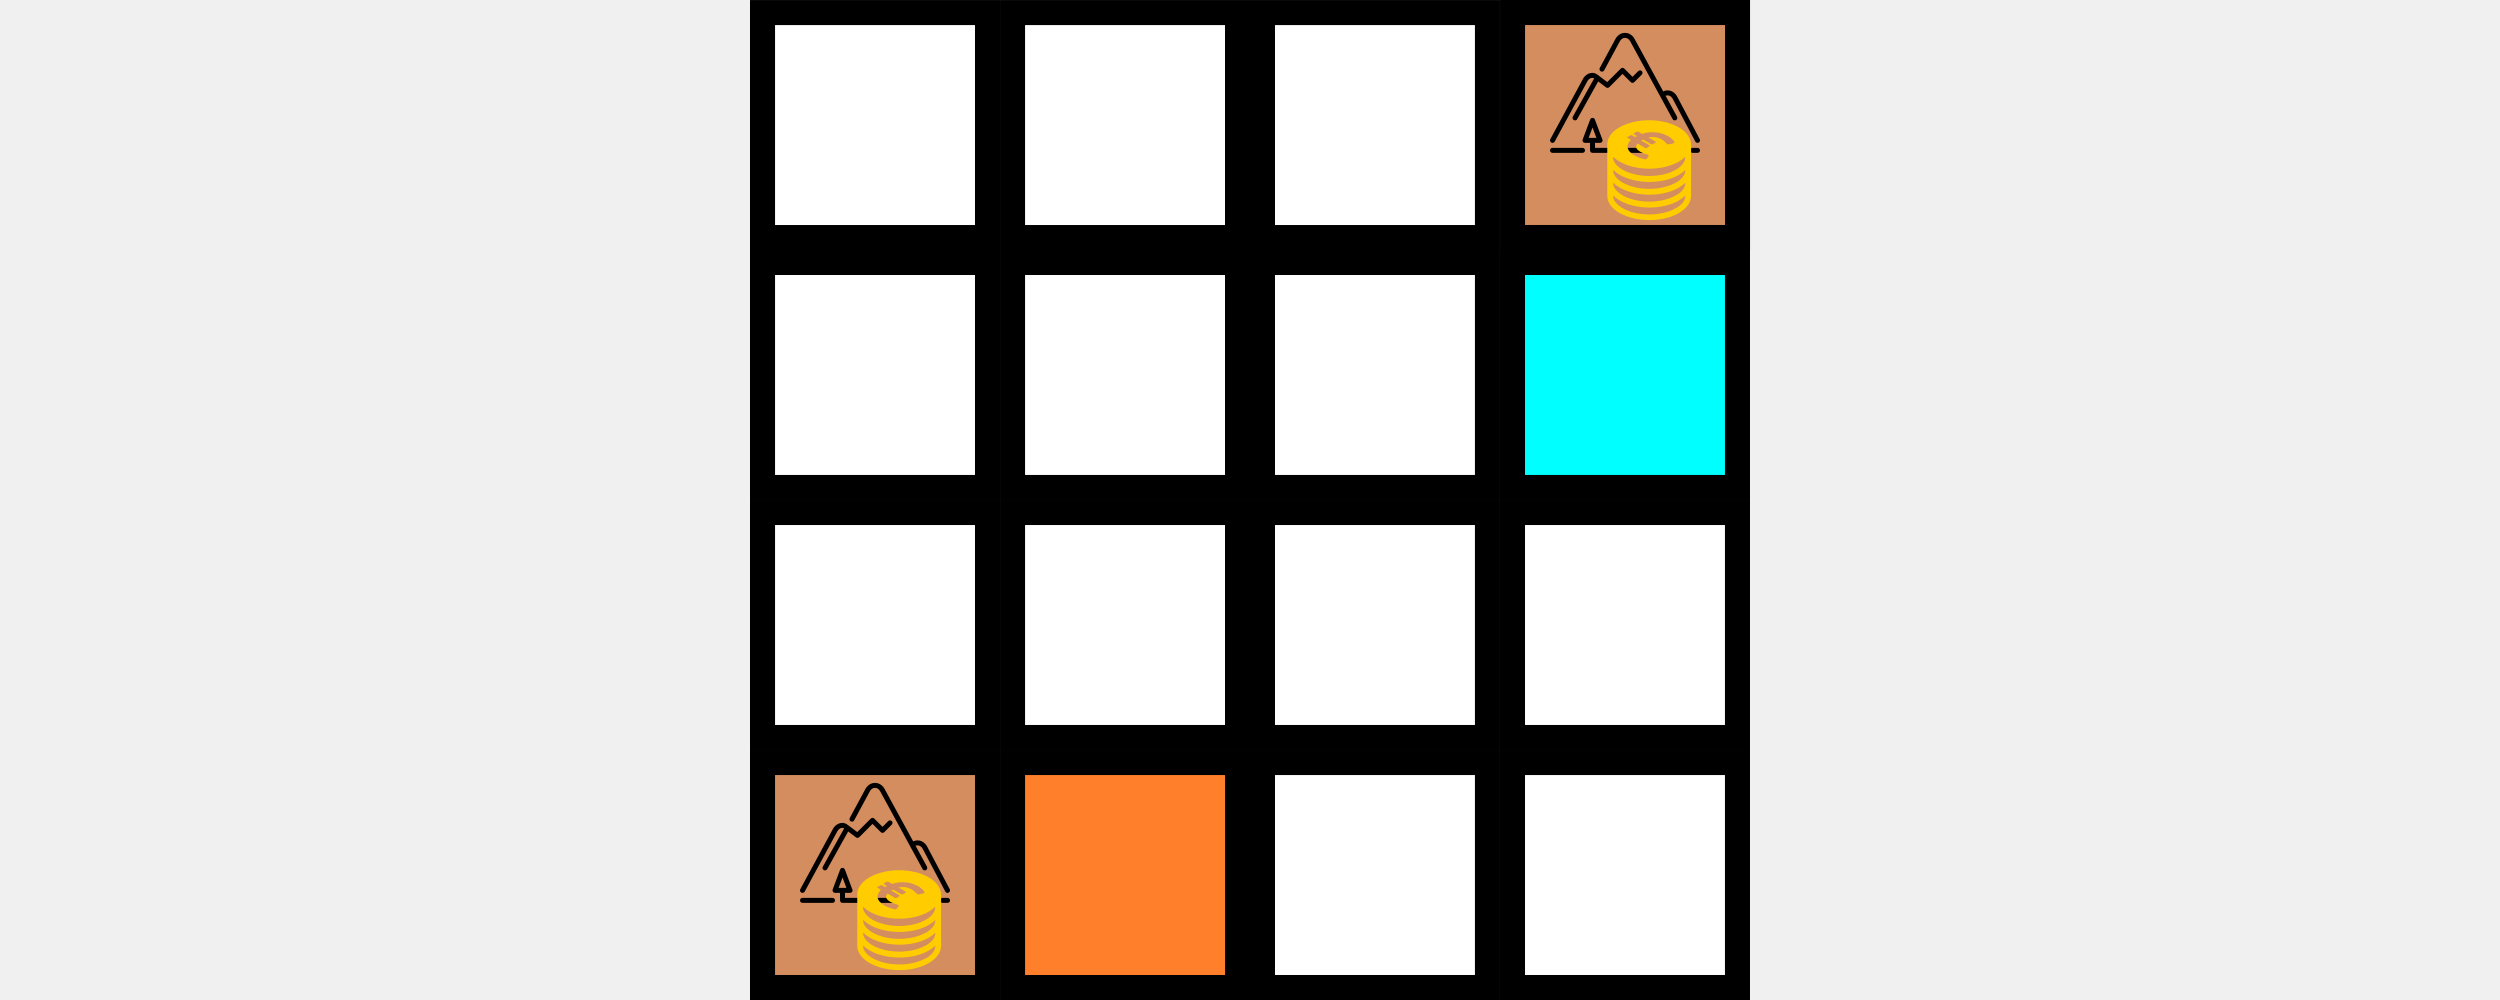
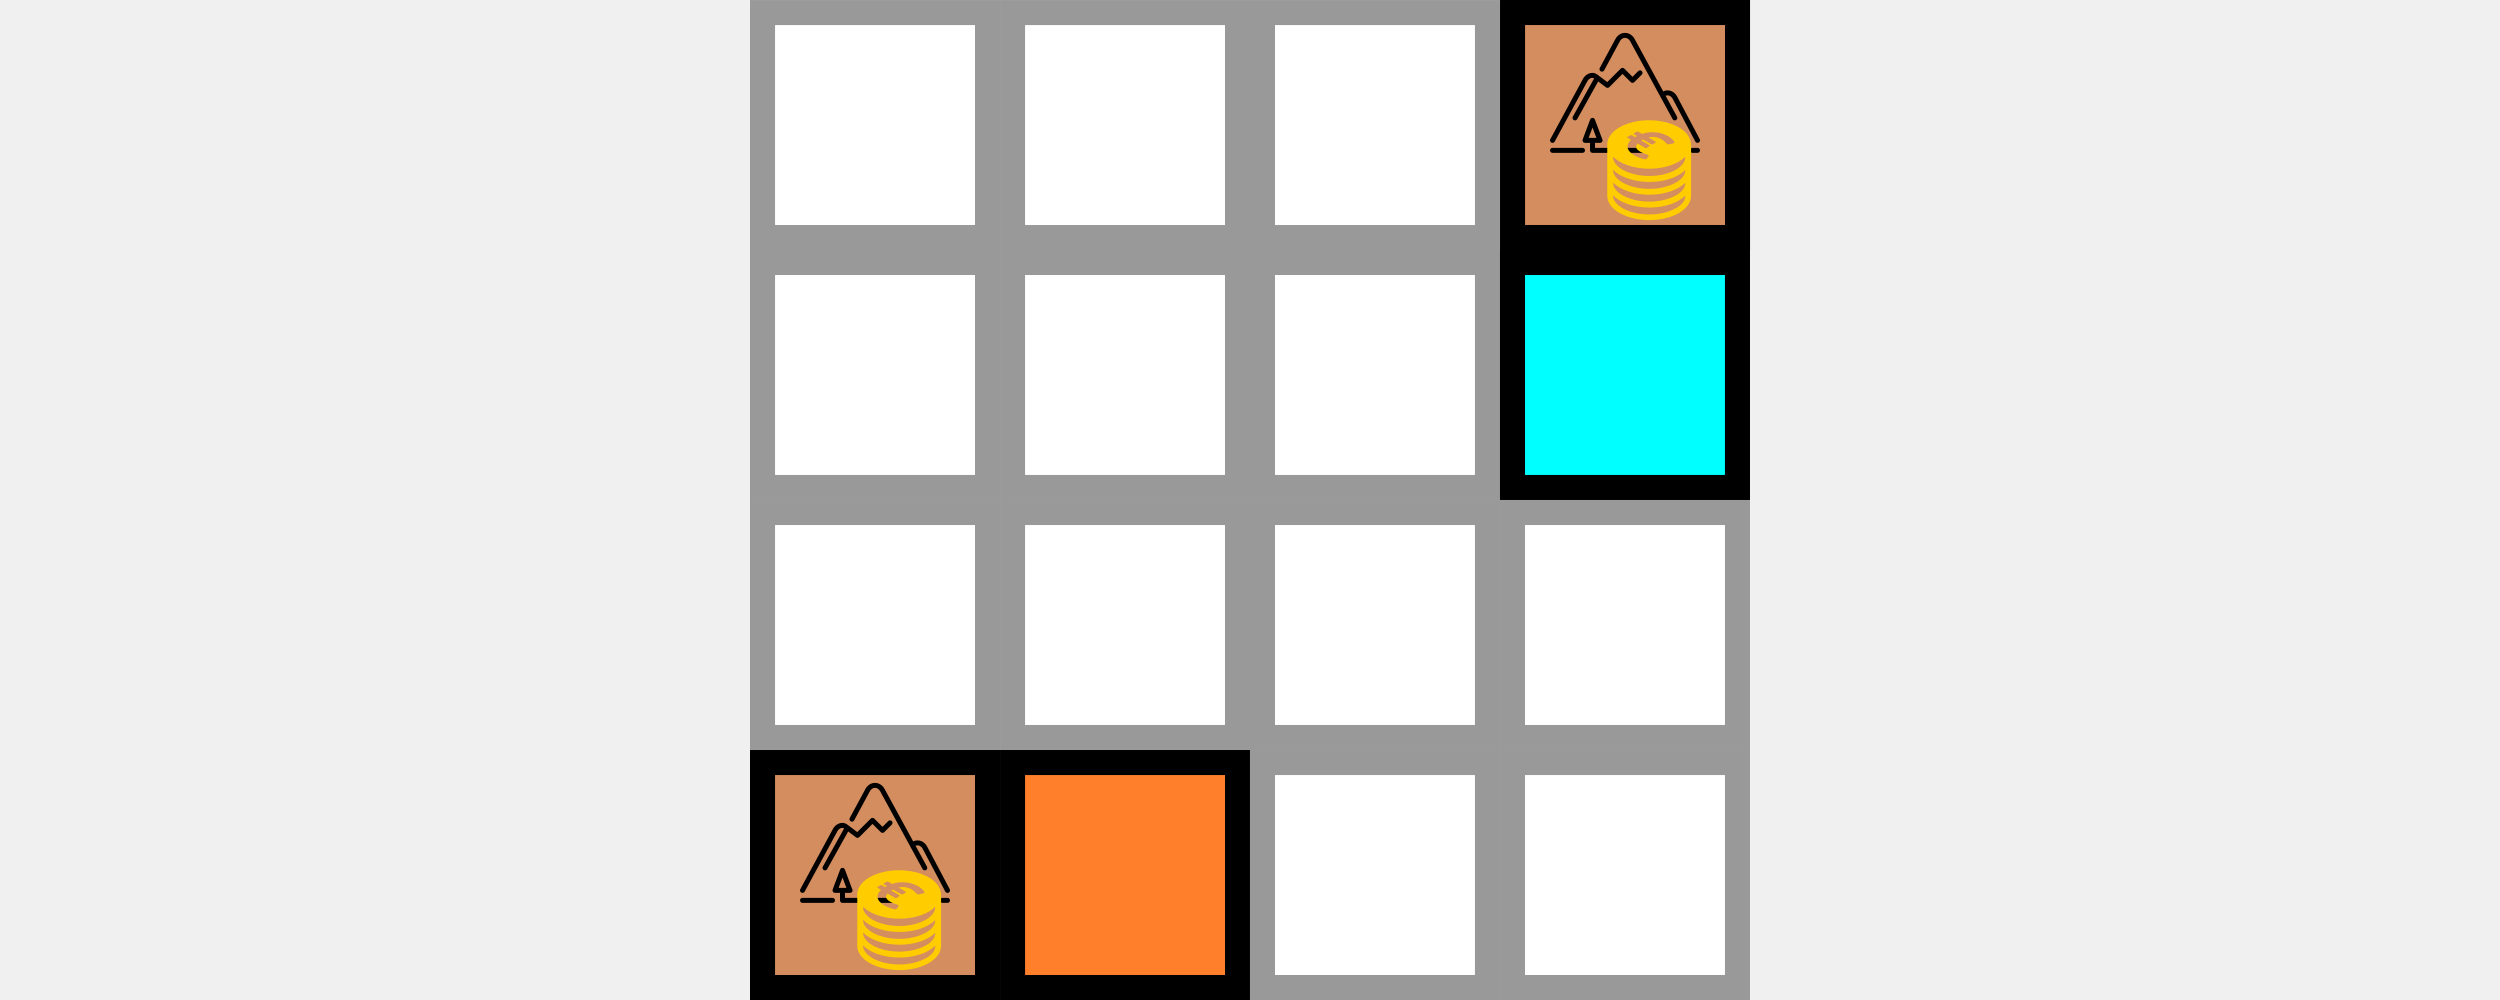
<svg xmlns="http://www.w3.org/2000/svg" width="26.458mm" height="10.583mm" viewBox="0 0 26.458 10.583" version="1.1" id="svg5" xml:space="preserve">
  <defs id="defs2">

	














</defs>
  <g id="layer1">
-     <rect style="color:#000000;overflow:visible;fill:#ffffff;stroke:#000000;stroke-width:0.265;stroke-dasharray:none" id="rect63" width="2.381" height="2.381" x="8.07" y="-2.514" transform="scale(1,-1)" />
-     <rect style="color:#000000;overflow:visible;fill:#ffffff;stroke:#000000;stroke-width:0.265;stroke-dasharray:none" id="rect1033" width="2.381" height="2.381" x="10.716" y="-2.514" transform="scale(1,-1)" />
-     <rect style="color:#000000;overflow:visible;fill:#ffffff;stroke:#000000;stroke-width:0.265;stroke-dasharray:none" id="rect1035" width="2.381" height="2.381" x="13.361" y="-2.514" transform="scale(1,-1)" />
-     <rect style="color:#000000;overflow:visible;fill:#ffffff;stroke:#000000;stroke-width:0.265;stroke-dasharray:none" id="rect1072" width="2.381" height="2.381" x="8.07" y="-5.159" transform="scale(1,-1)" />
-     <rect style="color:#000000;overflow:visible;fill:#ffffff;stroke:#000000;stroke-width:0.265;stroke-dasharray:none" id="rect1074" width="2.381" height="2.381" x="10.716" y="-5.159" transform="scale(1,-1)" />
-     <rect style="color:#000000;overflow:visible;fill:#ffffff;stroke:#000000;stroke-width:0.265;stroke-dasharray:none" id="rect1076" width="2.381" height="2.381" x="13.361" y="-5.159" transform="scale(1,-1)" />
+     <rect style="color:#000000;overflow:visible;fill:#ffffff;stroke:#999999;stroke-width:0.265;stroke-dasharray:none" id="rect63" width="2.381" height="2.381" x="8.07" y="-2.514" transform="scale(1,-1)" />
+     <rect style="color:#000000;overflow:visible;fill:#ffffff;stroke:#999999;stroke-width:0.265;stroke-dasharray:none" id="rect1033" width="2.381" height="2.381" x="10.716" y="-2.514" transform="scale(1,-1)" />
+     <rect style="color:#000000;overflow:visible;fill:#ffffff;stroke:#999999;stroke-width:0.265;stroke-dasharray:none" id="rect1035" width="2.381" height="2.381" x="13.361" y="-2.514" transform="scale(1,-1)" />
+     <rect style="color:#000000;overflow:visible;fill:#ffffff;stroke:#999999;stroke-width:0.265;stroke-dasharray:none" id="rect1072" width="2.381" height="2.381" x="8.07" y="-5.159" transform="scale(1,-1)" />
+     <rect style="color:#000000;overflow:visible;fill:#ffffff;stroke:#999999;stroke-width:0.265;stroke-dasharray:none" id="rect1074" width="2.381" height="2.381" x="10.716" y="-5.159" transform="scale(1,-1)" />
+     <rect style="color:#000000;overflow:visible;fill:#ffffff;stroke:#999999;stroke-width:0.265;stroke-dasharray:none" id="rect1076" width="2.381" height="2.381" x="13.361" y="-5.159" transform="scale(1,-1)" />
    <rect style="color:#000000;overflow:visible;fill:#00ffff;stroke:#000000;stroke-width:0.265;stroke-dasharray:none" id="rect1078" width="2.381" height="2.381" x="16.007" y="-5.159" transform="scale(1,-1)" />
-     <rect style="color:#000000;overflow:visible;fill:#ffffff;stroke:#000000;stroke-width:0.265;stroke-dasharray:none" id="rect1082" width="2.381" height="2.381" x="8.07" y="-7.805" transform="scale(1,-1)" />
-     <rect style="color:#000000;overflow:visible;fill:#ffffff;stroke:#000000;stroke-width:0.265;stroke-dasharray:none" id="rect1084" width="2.381" height="2.381" x="10.716" y="-7.805" transform="scale(1,-1)" />
-     <rect style="color:#000000;overflow:visible;fill:#ffffff;stroke:#000000;stroke-width:0.265;stroke-dasharray:none" id="rect1086" width="2.381" height="2.381" x="13.361" y="-7.805" transform="scale(1,-1)" />
-     <rect style="color:#000000;overflow:visible;fill:#ffffff;stroke:#000000;stroke-width:0.265;stroke-dasharray:none" id="rect1088" width="2.381" height="2.381" x="16.007" y="-7.805" transform="scale(1,-1)" />
+     <rect style="color:#000000;overflow:visible;fill:#ffffff;stroke:#999999;stroke-width:0.265;stroke-dasharray:none" id="rect1082" width="2.381" height="2.381" x="8.07" y="-7.805" transform="scale(1,-1)" />
+     <rect style="color:#000000;overflow:visible;fill:#ffffff;stroke:#999999;stroke-width:0.265;stroke-dasharray:none" id="rect1084" width="2.381" height="2.381" x="10.716" y="-7.805" transform="scale(1,-1)" />
+     <rect style="color:#000000;overflow:visible;fill:#ffffff;stroke:#999999;stroke-width:0.265;stroke-dasharray:none" id="rect1086" width="2.381" height="2.381" x="13.361" y="-7.805" transform="scale(1,-1)" />
+     <rect style="color:#000000;overflow:visible;fill:#ffffff;stroke:#999999;stroke-width:0.265;stroke-dasharray:none" id="rect1088" width="2.381" height="2.381" x="16.007" y="-7.805" transform="scale(1,-1)" />
    <rect style="color:#000000;overflow:visible;fill:#ff7f2a;stroke:#000000;stroke-width:0.265;stroke-dasharray:none" id="rect1094" width="2.381" height="2.381" x="10.716" y="-10.451" transform="scale(1,-1)" />
-     <rect style="color:#000000;overflow:visible;fill:#ffffff;stroke:#000000;stroke-width:0.265;stroke-dasharray:none" id="rect1096" width="2.381" height="2.381" x="13.361" y="-10.451" transform="scale(1,-1)" />
-     <rect style="color:#000000;overflow:visible;fill:#ffffff;stroke:#000000;stroke-width:0.265;stroke-dasharray:none" id="rect1098" width="2.381" height="2.381" x="16.007" y="-10.451" transform="scale(1,-1)" />
+     <rect style="color:#000000;overflow:visible;fill:#ffffff;stroke:#999999;stroke-width:0.265;stroke-dasharray:none" id="rect1096" width="2.381" height="2.381" x="13.361" y="-10.451" transform="scale(1,-1)" />
+     <rect style="color:#000000;overflow:visible;fill:#ffffff;stroke:#999999;stroke-width:0.265;stroke-dasharray:none" id="rect1098" width="2.381" height="2.381" x="16.007" y="-10.451" transform="scale(1,-1)" />
    <g id="g1936">
      <rect style="color:#000000;overflow:visible;fill:#d38d5f;stroke:#000000;stroke-width:0.265;stroke-dasharray:none" id="rect1092" width="2.381" height="2.381" x="8.07" y="-10.451" transform="scale(1,-1)" />
      <g id="g892" transform="matrix(0.00310055,0,0,0.00310055,8.466668,8.126529)" style="stroke-width:85.334">
        <g id="g832" style="stroke-width:85.334">
          <g id="g830" style="stroke-width:85.334">
            <g id="g828" style="stroke-width:85.334">
              <path d="m 4.475,425.637 c 1.289,0.7 2.679,1.033 4.053,1.033 3.029,0 5.965,-1.613 7.509,-4.471 L 127.192,216.964 c 0.239,-0.495 5.973,-12.16 17.877,-12.16 1.69,0 3.593,0.853 5.47,2.005 L 77.879,337.18 c -2.295,4.122 -0.811,9.318 3.302,11.614 1.314,0.725 2.739,1.075 4.147,1.075 2.995,0 5.897,-1.579 7.467,-4.378 l 71.552,-128.401 26.803,20.139 c 3.396,2.56 8.149,2.21 11.153,-0.794 l 45.167,-45.167 28.1,28.1 c 3.337,3.337 8.73,3.337 12.066,0 l 25.6,-25.6 c 3.337,-3.337 3.337,-8.73 0,-12.066 -3.337,-3.336 -8.73,-3.337 -12.066,0 l -19.567,19.567 -28.1,-28.1 c -3.337,-3.337 -8.73,-3.337 -12.066,0 l -45.969,45.969 -28.058,-21.043 -0.99,-0.785 c -4.489,-3.584 -12.006,-9.574 -21.35,-9.574 -22.929,0 -32.93,21.129 -33.101,21.538 L 1.036,414.074 c -2.253,4.139 -0.708,9.318 3.439,11.563 z" id="path818" style="stroke-width:85.334" />
              <path d="M 110.937,443.736 H 8.537 c -4.71,0 -8.533,3.823 -8.533,8.533 0,4.71 3.823,8.533 8.533,8.533 h 102.4 c 4.71,0 8.533,-3.823 8.533,-8.533 0,-4.71 -3.823,-8.533 -8.533,-8.533 z" id="path820" style="stroke-width:85.334" />
              <path d="m 173.281,182.582 c 4.147,2.244 9.318,0.691 11.563,-3.456 l 53.282,-98.697 c 0.239,-0.495 5.973,-12.16 17.877,-12.16 11.904,0 17.638,11.665 18.108,12.621 L 418.41,345.449 c 1.553,2.842 4.48,4.446 7.501,4.446 1.382,0 2.782,-0.333 4.079,-1.041 4.139,-2.261 5.666,-7.441 3.405,-11.58 L 394.44,265.867 c 2.099,-0.87 4.318,-1.331 6.63,-1.331 11.904,0 17.638,11.665 18.057,12.518 l 76.8,145.075 c 1.536,2.893 4.489,4.54 7.552,4.54 1.348,0 2.714,-0.316 3.985,-0.99 4.164,-2.21 5.751,-7.373 3.55,-11.537 L 434.419,269.493 c -0.418,-0.896 -10.419,-22.025 -33.348,-22.025 -5.197,0 -10.146,1.271 -14.771,3.473 L 289.352,73.227 c -0.418,-0.896 -10.419,-22.025 -33.348,-22.025 -22.938,0 -32.93,21.129 -33.109,21.547 l -53.069,98.27 c -2.236,4.139 -0.692,9.318 3.455,11.563 z" id="path822" style="stroke-width:85.334" />
              <path d="m 452.27,443.736 h -93.867 c -25.577,0.438 -37.582,0.001 -68.267,0.001 H 153.603 V 426.67 h 17.067 0.171 c 4.71,0 8.533,-3.823 8.533,-8.533 0,-1.647 -0.469,-3.183 -1.271,-4.48 l -25.037,-66.782 c -1.254,-3.328 -4.437,-5.538 -7.996,-5.538 -3.558,0 -6.741,2.21 -7.996,5.538 l -25.591,68.267 c -0.981,2.62 -0.623,5.555 0.973,7.859 1.596,2.295 4.215,3.669 7.014,3.669 h 17.067 v 25.6 c 0,4.71 3.823,8.533 8.533,8.533 h 307.2 c 4.71,0 8.533,-3.823 8.533,-8.533 0,-4.71 -3.822,-8.534 -8.533,-8.534 z m -320.486,-34.133 13.286,-35.43 13.286,35.43 z" id="path824" style="stroke-width:85.334" />
              <path d="m 503.47,443.736 h -17.067 c -4.71,0 -8.533,3.823 -8.533,8.533 0,4.71 3.823,8.533 8.533,8.533 h 17.067 c 4.71,0 8.533,-3.823 8.533,-8.533 0,-4.71 -3.822,-8.533 -8.533,-8.533 z" id="path826" style="stroke-width:85.334" />
            </g>
          </g>
        </g>
        <g id="g834" style="stroke-width:85.334">
</g>
        <g id="g836" style="stroke-width:85.334">
</g>
        <g id="g838" style="stroke-width:85.334">
</g>
        <g id="g840" style="stroke-width:85.334">
</g>
        <g id="g842" style="stroke-width:85.334">
</g>
        <g id="g844" style="stroke-width:85.334">
</g>
        <g id="g846" style="stroke-width:85.334">
</g>
        <g id="g848" style="stroke-width:85.334">
</g>
        <g id="g850" style="stroke-width:85.334">
</g>
        <g id="g852" style="stroke-width:85.334">
</g>
        <g id="g854" style="stroke-width:85.334">
</g>
        <g id="g856" style="stroke-width:85.334">
</g>
        <g id="g858" style="stroke-width:85.334">
</g>
        <g id="g860" style="stroke-width:85.334">
</g>
        <g id="g862" style="stroke-width:85.334">
</g>
      </g>
      <path d="m 9.959,9.466 v -0.005 h -4.33e-4 c -0.003,-0.064 -0.046,-0.128 -0.13,-0.176 -0.173,-0.1 -0.455,-0.1 -0.627,0 -0.086,0.05 -0.129,0.116 -0.129,0.182 v 0 0.136 0.002 0.133 0.002 0.133 0.002 0.136 c 4.325e-4,0.066 0.044,0.132 0.131,0.181 0.087,0.05 0.2,0.075 0.314,0.075 0.114,0 0.227,-0.025 0.313,-0.075 0.086,-0.05 0.129,-0.116 0.129,-0.181 v -0.136 -0.008 -0.128 -0.008 -0.128 -0.008 -0.13 c 0,2.17e-4 0,0 0,0 z m -0.668,-0.081 0.024,-0.014 c 0.006,-0.004 0.016,-0.004 0.022,0 l 0.03,0.017 c 0.006,-0.004 0.013,-0.008 0.02,-0.011 l -0.03,-0.017 c -0.006,-0.004 -0.006,-0.009 0,-0.013 l 0.024,-0.014 c 0.006,-0.004 0.016,-0.004 0.022,0 l 0.038,0.022 0.005,-0.002 c 0.042,-0.013 0.087,-0.019 0.135,-0.015 0.038,0.003 0.071,0.012 0.102,0.025 0.012,0.005 0.023,0.011 0.034,0.016 0.027,0.016 0.047,0.034 0.063,0.054 l 0.003,0.006 c 0.004,0.008 -6.49e-4,0.013 -0.013,0.016 -0.013,0.004 -0.027,0.006 -0.041,0.009 -0.01,0.002 -0.016,0.002 -0.022,-0.002 -0.002,-8.66e-4 -0.003,-0.002 -0.004,-0.003 -0.009,-0.008 -0.017,-0.018 -0.027,-0.026 -0.009,-0.008 -0.018,-0.015 -0.029,-0.021 -0.014,-0.008 -0.031,-0.015 -0.05,-0.02 -0.029,-0.007 -0.058,-0.006 -0.087,0.001 l -0.001,2.16e-4 0.073,0.042 c 0.006,0.004 0.006,0.009 0,0.013 l -0.024,0.014 c -0.006,0.004 -0.016,0.004 -0.022,0 l -0.084,-0.048 c -0.006,0.004 -0.013,0.008 -0.02,0.011 l 0.084,0.048 c 0.006,0.004 0.006,0.009 0,0.013 l -0.024,0.014 c -0.006,0.004 -0.016,0.004 -0.022,0 l -0.077,-0.044 c -0.017,0.021 -0.022,0.041 -0.003,0.063 0.008,0.009 0.019,0.017 0.031,0.024 0.011,0.006 0.023,0.012 0.035,0.017 0.014,0.005 0.029,0.01 0.044,0.015 0.002,8.65e-4 0.004,0.002 0.006,0.003 0.006,0.004 0.007,0.007 0.003,0.013 -0.005,0.008 -0.011,0.016 -0.017,0.024 -0.005,0.007 -0.014,0.01 -0.028,0.007 -0.013,-0.003 -0.027,-0.007 -0.04,-0.011 -0.024,-0.008 -0.045,-0.017 -0.064,-0.028 -0.019,-0.011 -0.036,-0.024 -0.049,-0.039 -0.031,-0.035 -0.03,-0.071 -0.005,-0.107 0.005,-0.007 0.012,-0.013 0.018,-0.02 l -0.036,-0.021 c -0.005,-0.003 -0.005,-0.009 8.652e-4,-0.012 z m -0.088,0.263 c 0.174,0.1 0.454,0.1 0.627,0 0.027,-0.016 0.049,-0.033 0.067,-0.051 v 0.008 c 2.17e-4,0.045 -0.036,0.092 -0.098,0.128 -0.074,0.043 -0.175,0.067 -0.282,0.067 -0.108,0 -0.208,-0.024 -0.283,-0.067 -0.063,-0.037 -0.1,-0.084 -0.1,-0.128 v -0.009 c 0.019,0.019 0.042,0.037 0.07,0.053 z m 0.596,0.356 c -0.074,0.043 -0.175,0.067 -0.282,0.067 -0.108,0 -0.208,-0.024 -0.283,-0.067 -0.063,-0.037 -0.1,-0.084 -0.1,-0.128 v -0.006 c 0.019,0.019 0.042,0.037 0.07,0.053 0.087,0.05 0.2,0.075 0.314,0.075 0.114,0 0.227,-0.025 0.313,-0.075 0.027,-0.016 0.049,-0.033 0.067,-0.051 v 0.005 c 4.32e-4,0.045 -0.035,0.092 -0.098,0.128 z m 0,-0.135 c -0.074,0.043 -0.175,0.067 -0.282,0.067 -0.108,0 -0.208,-0.024 -0.283,-0.067 -0.063,-0.037 -0.1,-0.084 -0.1,-0.128 v -0.006 c 0.019,0.019 0.042,0.037 0.07,0.053 0.087,0.05 0.2,0.075 0.314,0.075 0.114,0 0.227,-0.025 0.313,-0.075 0.027,-0.016 0.049,-0.033 0.067,-0.051 v 0.005 c 4.32e-4,0.045 -0.035,0.091 -0.098,0.128 z m 0,0.271 c -0.074,0.043 -0.175,0.067 -0.282,0.067 -0.108,0 -0.208,-0.024 -0.283,-0.067 -0.063,-0.037 -0.1,-0.084 -0.1,-0.128 v -0.006 c 0.019,0.019 0.042,0.037 0.07,0.053 0.087,0.05 0.2,0.075 0.314,0.075 0.114,0 0.227,-0.025 0.313,-0.075 0.027,-0.016 0.049,-0.033 0.067,-0.051 v 0.005 c 4.32e-4,0.045 -0.035,0.092 -0.098,0.128 z" id="path760" style="fill:#ffcc00;stroke-width:0.265" />
    </g>
    <g id="g1882" transform="translate(7.9375,-7.937497)">
      <rect style="color:#000000;overflow:visible;fill:#d38d5f;stroke:#000000;stroke-width:0.265;stroke-dasharray:none" id="rect1830" width="2.381" height="2.381" x="8.07" y="-10.451" transform="scale(1,-1)" />
      <g id="g1878" transform="matrix(0.00310055,0,0,0.00310055,8.466668,8.126529)" style="stroke-width:85.334">
        <g id="g1846" style="stroke-width:85.334">
          <g id="g1844" style="stroke-width:85.334">
            <g id="g1842" style="stroke-width:85.334">
              <path d="m 4.475,425.637 c 1.289,0.7 2.679,1.033 4.053,1.033 3.029,0 5.965,-1.613 7.509,-4.471 L 127.192,216.964 c 0.239,-0.495 5.973,-12.16 17.877,-12.16 1.69,0 3.593,0.853 5.47,2.005 L 77.879,337.18 c -2.295,4.122 -0.811,9.318 3.302,11.614 1.314,0.725 2.739,1.075 4.147,1.075 2.995,0 5.897,-1.579 7.467,-4.378 l 71.552,-128.401 26.803,20.139 c 3.396,2.56 8.149,2.21 11.153,-0.794 l 45.167,-45.167 28.1,28.1 c 3.337,3.337 8.73,3.337 12.066,0 l 25.6,-25.6 c 3.337,-3.337 3.337,-8.73 0,-12.066 -3.337,-3.336 -8.73,-3.337 -12.066,0 l -19.567,19.567 -28.1,-28.1 c -3.337,-3.337 -8.73,-3.337 -12.066,0 l -45.969,45.969 -28.058,-21.043 -0.99,-0.785 c -4.489,-3.584 -12.006,-9.574 -21.35,-9.574 -22.929,0 -32.93,21.129 -33.101,21.538 L 1.036,414.074 c -2.253,4.139 -0.708,9.318 3.439,11.563 z" id="path1832" style="stroke-width:85.334" />
              <path d="M 110.937,443.736 H 8.537 c -4.71,0 -8.533,3.823 -8.533,8.533 0,4.71 3.823,8.533 8.533,8.533 h 102.4 c 4.71,0 8.533,-3.823 8.533,-8.533 0,-4.71 -3.823,-8.533 -8.533,-8.533 z" id="path1834" style="stroke-width:85.334" />
              <path d="m 173.281,182.582 c 4.147,2.244 9.318,0.691 11.563,-3.456 l 53.282,-98.697 c 0.239,-0.495 5.973,-12.16 17.877,-12.16 11.904,0 17.638,11.665 18.108,12.621 L 418.41,345.449 c 1.553,2.842 4.48,4.446 7.501,4.446 1.382,0 2.782,-0.333 4.079,-1.041 4.139,-2.261 5.666,-7.441 3.405,-11.58 L 394.44,265.867 c 2.099,-0.87 4.318,-1.331 6.63,-1.331 11.904,0 17.638,11.665 18.057,12.518 l 76.8,145.075 c 1.536,2.893 4.489,4.54 7.552,4.54 1.348,0 2.714,-0.316 3.985,-0.99 4.164,-2.21 5.751,-7.373 3.55,-11.537 L 434.419,269.493 c -0.418,-0.896 -10.419,-22.025 -33.348,-22.025 -5.197,0 -10.146,1.271 -14.771,3.473 L 289.352,73.227 c -0.418,-0.896 -10.419,-22.025 -33.348,-22.025 -22.938,0 -32.93,21.129 -33.109,21.547 l -53.069,98.27 c -2.236,4.139 -0.692,9.318 3.455,11.563 z" id="path1836" style="stroke-width:85.334" />
              <path d="m 452.27,443.736 h -93.867 c -25.577,0.438 -37.582,0.001 -68.267,0.001 H 153.603 V 426.67 h 17.067 0.171 c 4.71,0 8.533,-3.823 8.533,-8.533 0,-1.647 -0.469,-3.183 -1.271,-4.48 l -25.037,-66.782 c -1.254,-3.328 -4.437,-5.538 -7.996,-5.538 -3.558,0 -6.741,2.21 -7.996,5.538 l -25.591,68.267 c -0.981,2.62 -0.623,5.555 0.973,7.859 1.596,2.295 4.215,3.669 7.014,3.669 h 17.067 v 25.6 c 0,4.71 3.823,8.533 8.533,8.533 h 307.2 c 4.71,0 8.533,-3.823 8.533,-8.533 0,-4.71 -3.822,-8.534 -8.533,-8.534 z m -320.486,-34.133 13.286,-35.43 13.286,35.43 z" id="path1838" style="stroke-width:85.334" />
              <path d="m 503.47,443.736 h -17.067 c -4.71,0 -8.533,3.823 -8.533,8.533 0,4.71 3.823,8.533 8.533,8.533 h 17.067 c 4.71,0 8.533,-3.823 8.533,-8.533 0,-4.71 -3.822,-8.533 -8.533,-8.533 z" id="path1840" style="stroke-width:85.334" />
            </g>
          </g>
        </g>
        <g id="g1848" style="stroke-width:85.334">
</g>
        <g id="g1850" style="stroke-width:85.334">
</g>
        <g id="g1852" style="stroke-width:85.334">
</g>
        <g id="g1854" style="stroke-width:85.334">
</g>
        <g id="g1856" style="stroke-width:85.334">
</g>
        <g id="g1858" style="stroke-width:85.334">
</g>
        <g id="g1860" style="stroke-width:85.334">
</g>
        <g id="g1862" style="stroke-width:85.334">
</g>
        <g id="g1864" style="stroke-width:85.334">
</g>
        <g id="g1866" style="stroke-width:85.334">
</g>
        <g id="g1868" style="stroke-width:85.334">
</g>
        <g id="g1870" style="stroke-width:85.334">
</g>
        <g id="g1872" style="stroke-width:85.334">
</g>
        <g id="g1874" style="stroke-width:85.334">
</g>
        <g id="g1876" style="stroke-width:85.334">
</g>
      </g>
      <path d="m 9.959,9.466 v -0.005 h -4.33e-4 c -0.003,-0.064 -0.046,-0.128 -0.13,-0.176 -0.173,-0.1 -0.455,-0.1 -0.627,0 -0.086,0.05 -0.129,0.116 -0.129,0.182 v 0 0.136 0.002 0.133 0.002 0.133 0.002 0.136 c 4.325e-4,0.066 0.044,0.132 0.131,0.181 0.087,0.05 0.2,0.075 0.314,0.075 0.114,0 0.227,-0.025 0.313,-0.075 0.086,-0.05 0.129,-0.116 0.129,-0.181 v -0.136 -0.008 -0.128 -0.008 -0.128 -0.008 -0.13 c 0,2.17e-4 0,0 0,0 z m -0.668,-0.081 0.024,-0.014 c 0.006,-0.004 0.016,-0.004 0.022,0 l 0.03,0.017 c 0.006,-0.004 0.013,-0.008 0.02,-0.011 l -0.03,-0.017 c -0.006,-0.004 -0.006,-0.009 0,-0.013 l 0.024,-0.014 c 0.006,-0.004 0.016,-0.004 0.022,0 l 0.038,0.022 0.005,-0.002 c 0.042,-0.013 0.087,-0.019 0.135,-0.015 0.038,0.003 0.071,0.012 0.102,0.025 0.012,0.005 0.023,0.011 0.034,0.016 0.027,0.016 0.047,0.034 0.063,0.054 l 0.003,0.006 c 0.004,0.008 -6.49e-4,0.013 -0.013,0.016 -0.013,0.004 -0.027,0.006 -0.041,0.009 -0.01,0.002 -0.016,0.002 -0.022,-0.002 -0.002,-8.66e-4 -0.003,-0.002 -0.004,-0.003 -0.009,-0.008 -0.017,-0.018 -0.027,-0.026 -0.009,-0.008 -0.018,-0.015 -0.029,-0.021 -0.014,-0.008 -0.031,-0.015 -0.05,-0.02 -0.029,-0.007 -0.058,-0.006 -0.087,0.001 l -0.001,2.16e-4 0.073,0.042 c 0.006,0.004 0.006,0.009 0,0.013 l -0.024,0.014 c -0.006,0.004 -0.016,0.004 -0.022,0 l -0.084,-0.048 c -0.006,0.004 -0.013,0.008 -0.02,0.011 l 0.084,0.048 c 0.006,0.004 0.006,0.009 0,0.013 l -0.024,0.014 c -0.006,0.004 -0.016,0.004 -0.022,0 l -0.077,-0.044 c -0.017,0.021 -0.022,0.041 -0.003,0.063 0.008,0.009 0.019,0.017 0.031,0.024 0.011,0.006 0.023,0.012 0.035,0.017 0.014,0.005 0.029,0.01 0.044,0.015 0.002,8.65e-4 0.004,0.002 0.006,0.003 0.006,0.004 0.007,0.007 0.003,0.013 -0.005,0.008 -0.011,0.016 -0.017,0.024 -0.005,0.007 -0.014,0.01 -0.028,0.007 -0.013,-0.003 -0.027,-0.007 -0.04,-0.011 -0.024,-0.008 -0.045,-0.017 -0.064,-0.028 -0.019,-0.011 -0.036,-0.024 -0.049,-0.039 -0.031,-0.035 -0.03,-0.071 -0.005,-0.107 0.005,-0.007 0.012,-0.013 0.018,-0.02 l -0.036,-0.021 c -0.005,-0.003 -0.005,-0.009 8.652e-4,-0.012 z m -0.088,0.263 c 0.174,0.1 0.454,0.1 0.627,0 0.027,-0.016 0.049,-0.033 0.067,-0.051 v 0.008 c 2.17e-4,0.045 -0.036,0.092 -0.098,0.128 -0.074,0.043 -0.175,0.067 -0.282,0.067 -0.108,0 -0.208,-0.024 -0.283,-0.067 -0.063,-0.037 -0.1,-0.084 -0.1,-0.128 v -0.009 c 0.019,0.019 0.042,0.037 0.07,0.053 z m 0.596,0.356 c -0.074,0.043 -0.175,0.067 -0.282,0.067 -0.108,0 -0.208,-0.024 -0.283,-0.067 -0.063,-0.037 -0.1,-0.084 -0.1,-0.128 v -0.006 c 0.019,0.019 0.042,0.037 0.07,0.053 0.087,0.05 0.2,0.075 0.314,0.075 0.114,0 0.227,-0.025 0.313,-0.075 0.027,-0.016 0.049,-0.033 0.067,-0.051 v 0.005 c 4.32e-4,0.045 -0.035,0.092 -0.098,0.128 z m 0,-0.135 c -0.074,0.043 -0.175,0.067 -0.282,0.067 -0.108,0 -0.208,-0.024 -0.283,-0.067 -0.063,-0.037 -0.1,-0.084 -0.1,-0.128 v -0.006 c 0.019,0.019 0.042,0.037 0.07,0.053 0.087,0.05 0.2,0.075 0.314,0.075 0.114,0 0.227,-0.025 0.313,-0.075 0.027,-0.016 0.049,-0.033 0.067,-0.051 v 0.005 c 4.32e-4,0.045 -0.035,0.091 -0.098,0.128 z m 0,0.271 c -0.074,0.043 -0.175,0.067 -0.282,0.067 -0.108,0 -0.208,-0.024 -0.283,-0.067 -0.063,-0.037 -0.1,-0.084 -0.1,-0.128 v -0.006 c 0.019,0.019 0.042,0.037 0.07,0.053 0.087,0.05 0.2,0.075 0.314,0.075 0.114,0 0.227,-0.025 0.313,-0.075 0.027,-0.016 0.049,-0.033 0.067,-0.051 v 0.005 c 4.32e-4,0.045 -0.035,0.092 -0.098,0.128 z" id="path1880" style="fill:#ffcc00;stroke-width:0.265" />
    </g>
  </g>
</svg>
